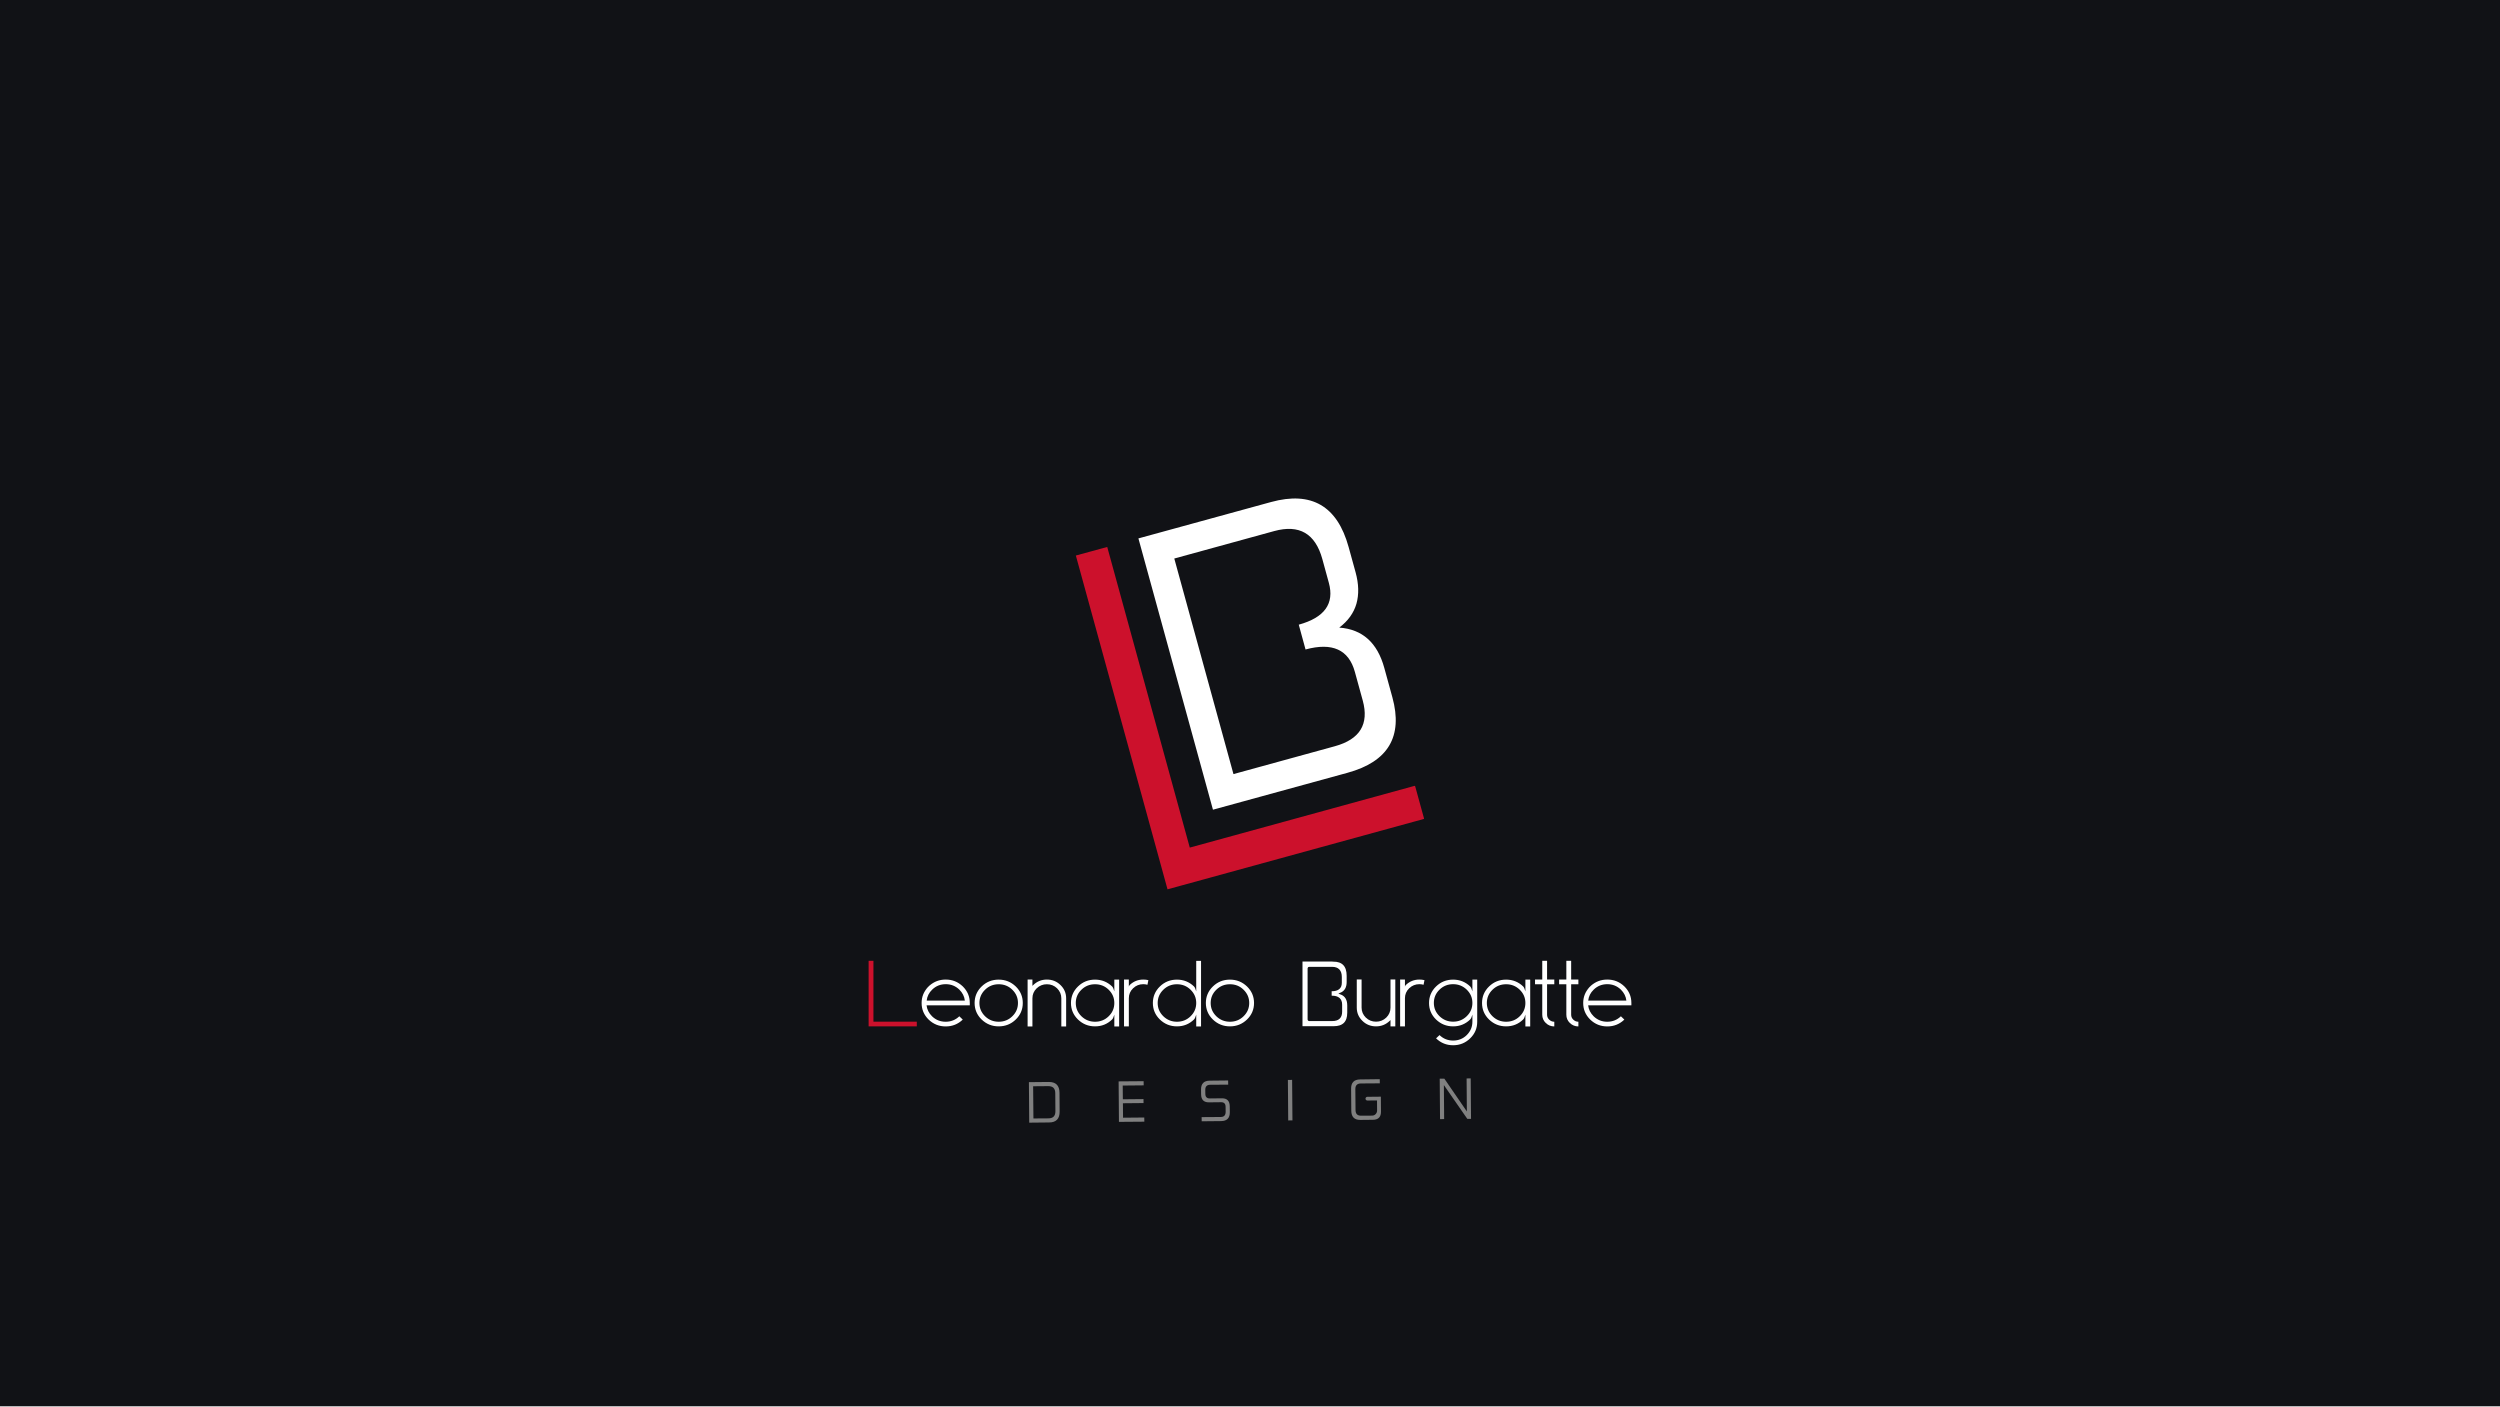
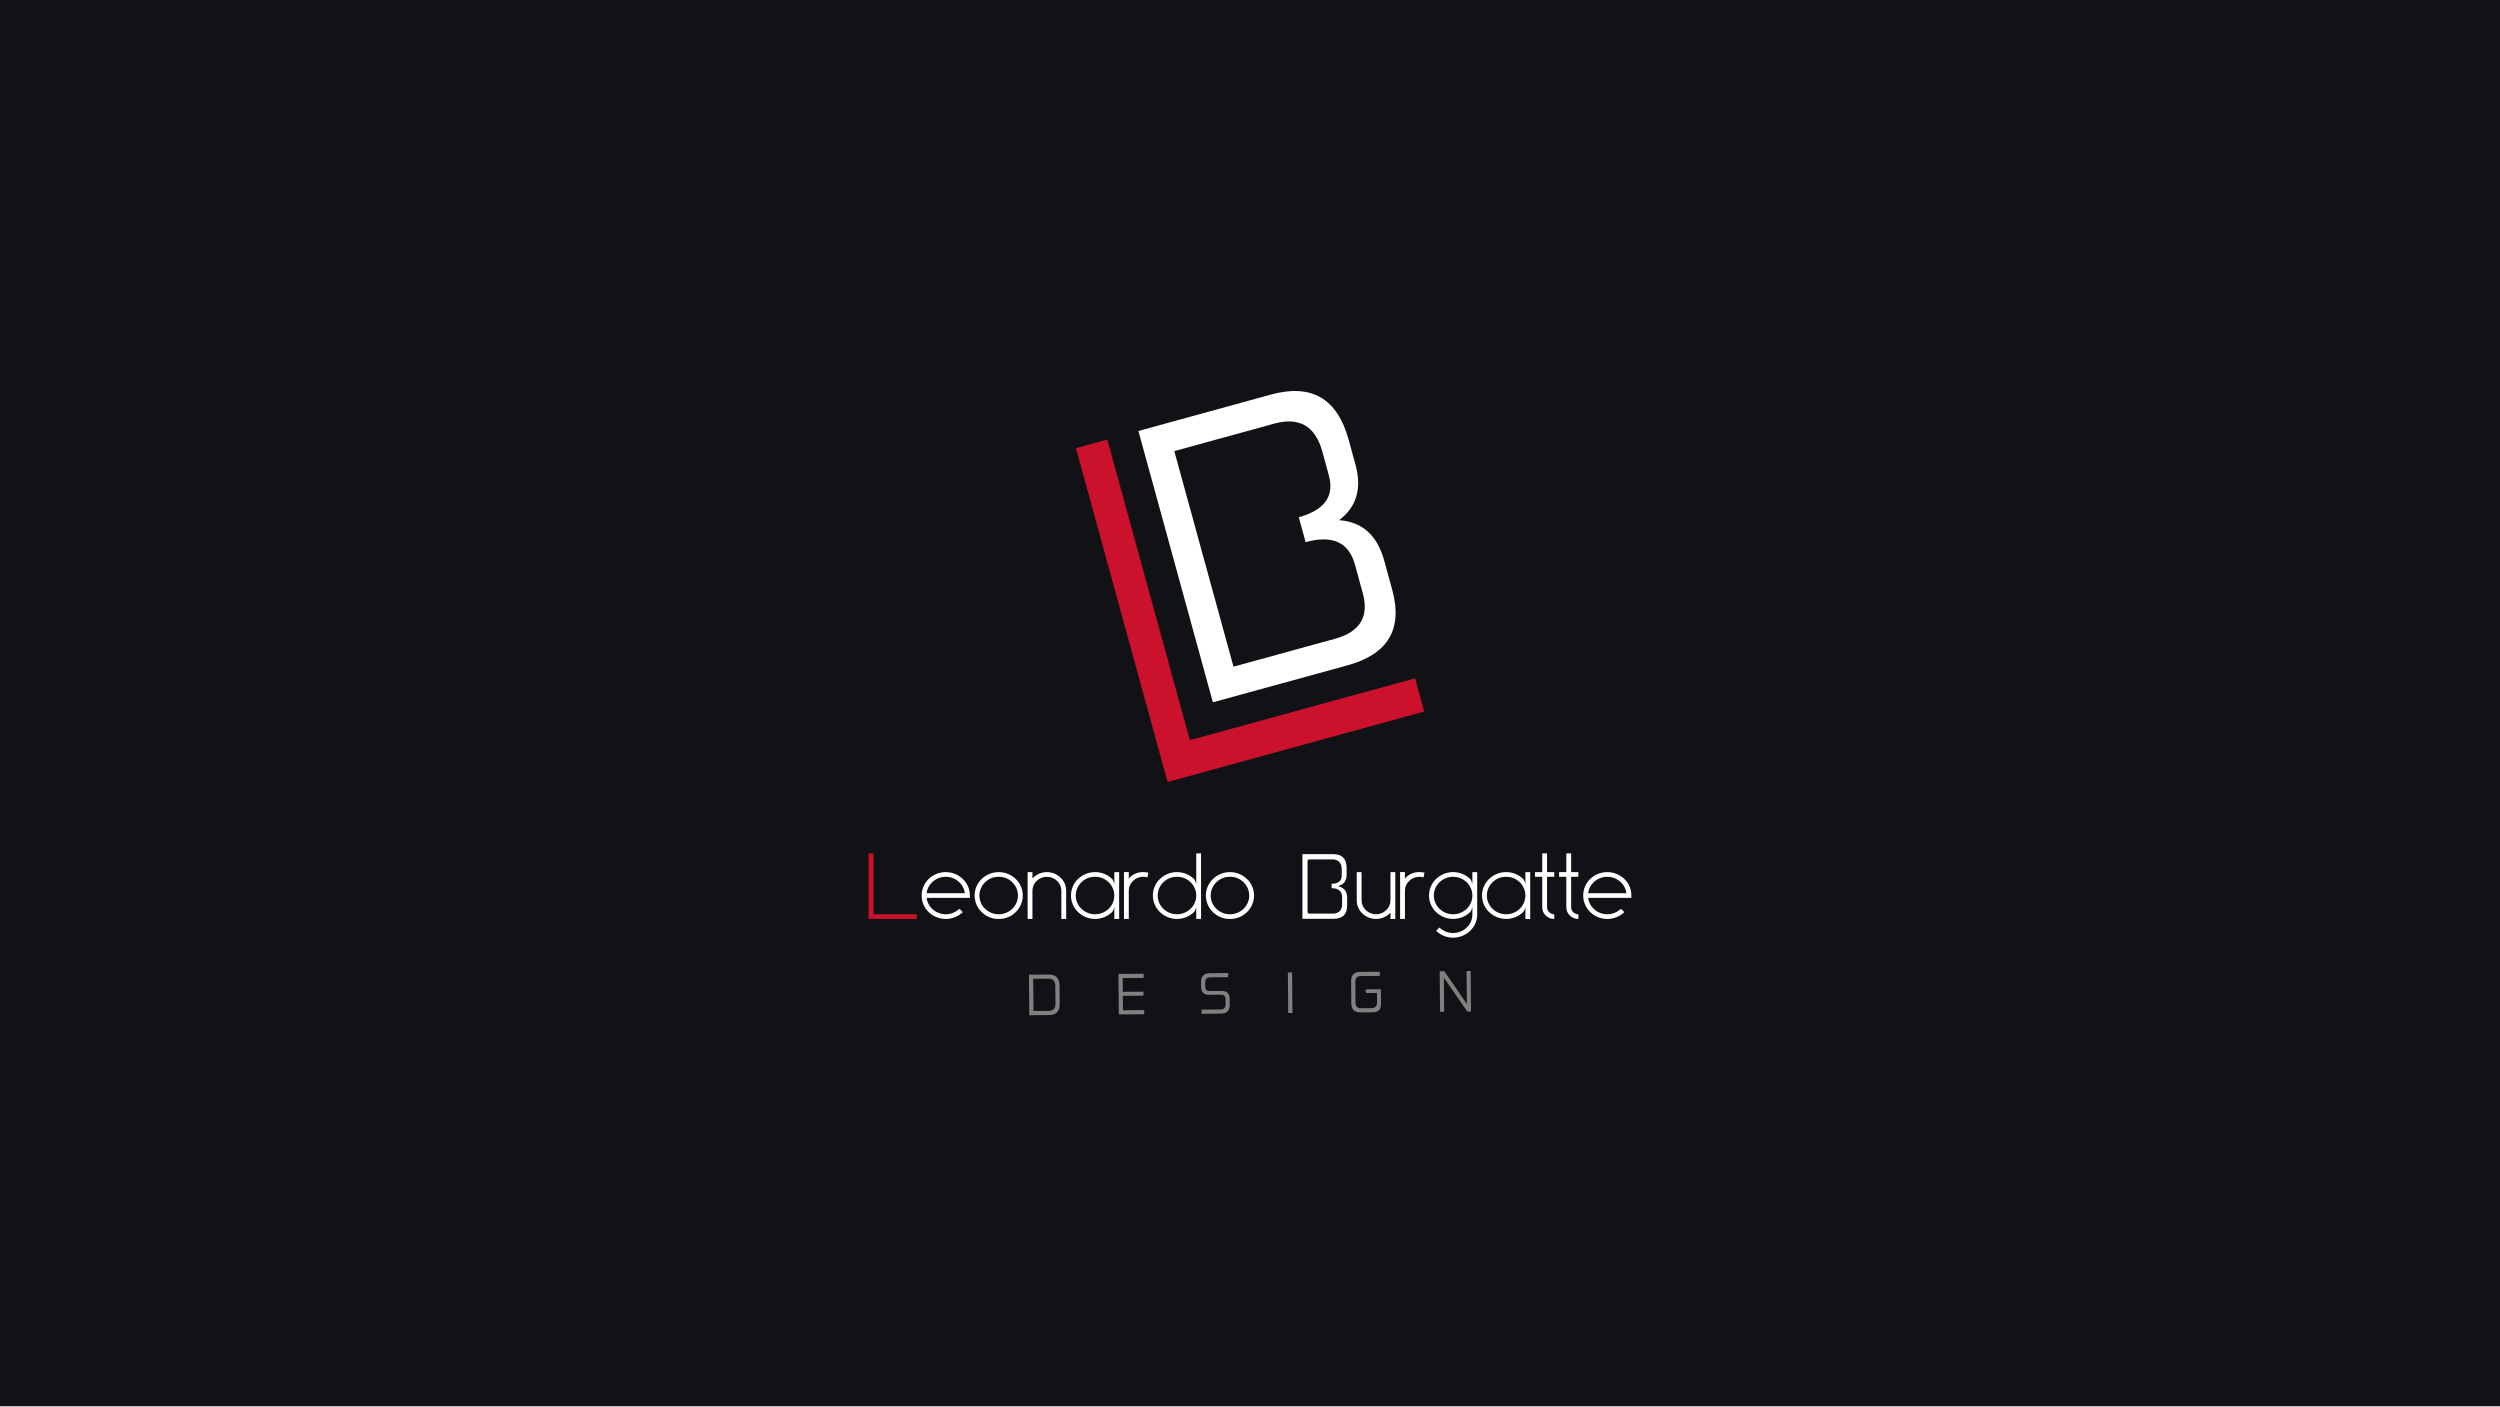
- <svg xmlns="http://www.w3.org/2000/svg" version="1.1" id="Layer_1" x="0px" y="0px" viewBox="0 0 3840 2160" style="enable-background:new 0 0 3840 2160;" xml:space="preserve">
-   <style type="text/css">
- 	.st0{fill:#111216;}
- 	.st1{fill:#808080;}
- 	.st2{fill:#CC112C;}
- 	.st3{fill:#FFFFFF;}
- 	.st4{fill:#FFFFFF;stroke:#111216;stroke-width:2.451;stroke-miterlimit:10;}
- </style>
-   <g>
-     <g id="Layer_2_1_">
-       <g id="Layer_1-2">
-         <rect class="st0" width="3840" height="2160" />
-       </g>
-     </g>
-     <g>
-       <g>
-         <g>
-           <g>
-             <g>
-               <g>
-                 <path class="st1" d="M1610.9,1661.9c10.9-0.1,16.4,5.4,16.5,16.6l0.2,28.8c0.1,11.1-5.3,16.8-16.2,16.8l-29.8,0.3l-0.1-6.4         l29.1-0.2c7-0.1,10.5-3.7,10.5-10.8l-0.2-28c-0.1-7.2-3.6-10.7-10.7-10.7l-23.3,0.2l0.5,55.8l-6.5,0.1l-0.5-62.2         L1610.9,1661.9z" />
-               </g>
-             </g>
-             <g>
-               <g>
-                 <path class="st1" d="M1756.6,1660.7l0.1,6.4l-32.2,0.3l0.2,21.1l31.7-0.3l0.1,6.1l-31.7,0.3l0.2,22.2l32.6-0.3l0.1,6.4         l-39,0.3l-0.5-62.2L1756.6,1660.7z" />
-               </g>
-             </g>
-             <g>
-               <g>
-                 <path class="st1" d="M1886.4,1659.6l0.1,6.4l-27.6,0.2c-5.1,0-7.7,2.7-7.6,8l0.1,6c0,4.7,2.4,7.1,7,7l18.3-0.2         c8.1-0.1,12.1,4,12.2,12.3l0.1,8.9c0.1,9.1-4.3,13.7-13.3,13.8l-29.9,0.3l-0.1-6.4l29.2-0.2c5.2,0,7.7-2.7,7.7-8l-0.1-7.7         c0-4.7-2.4-7.1-7-7l-18.4,0.2c-8.1,0.1-12.1-4-12.2-12.3l-0.1-7.2c-0.1-9.1,4.3-13.7,13.3-13.8L1886.4,1659.6z" />
-               </g>
-             </g>
-             <g>
-               <g>
-                 <path class="st1" d="M1984.7,1658.7l0.5,62.2l-6.5,0.1l-0.5-62.2L1984.7,1658.7z" />
-               </g>
-             </g>
-             <g>
-               <g>
-                 <path class="st1" d="M2119.3,1657.6l0.1,6.4l-29.1,0.2c-5.7,0-8.6,3-8.5,8.9l0.3,31.9c0,5.9,2.9,8.8,8.7,8.7l16.7-0.1         c4.3,0,7.7-3.5,7.7-7.8l-0.1-15.5l-14.8,0.1c-1.6,0-2.9-1.3-2.9-2.8l0,0c0-1.6,1.3-2.9,2.8-2.9l20.8-0.2l0.2,22.8         c0.1,8.4-4.1,12.7-12.4,12.7l-19.2,0.2c-9.3,0.1-13.9-4.6-14-14l-0.3-33.9c-0.1-9.4,4.5-14.2,13.8-14.3L2119.3,1657.6z" />
-               </g>
-             </g>
-             <g>
-               <g>
-                 <path class="st1" d="M2218.5,1656.8l34.6,50.4l-0.4-50.7l6.3-0.1l0.5,62.2l-5.7,0l-36-51.9l0.4,52.2l-6.3,0.1l-0.5-62.2         L2218.5,1656.8z" />
-               </g>
-             </g>
-           </g>
+ <svg xmlns="http://www.w3.org/2000/svg" viewBox="0 0 3840 2160">
+   <defs>
+     <style>.cls-1{fill:#111216;}.cls-2{fill:gray;}.cls-3{fill:#cc112c;}.cls-4,.cls-5{fill:#fff;}.cls-5{stroke:#111216;stroke-miterlimit:10;stroke-width:2.45px;}</style>
+   </defs>
+   <g id="Layer_2" data-name="Layer 2">
+     <g id="Layer_1-2" data-name="Layer 1">
+       <g id="Layer_2-2" data-name="Layer 2">
+         <g id="Layer_1-2-2" data-name="Layer 1-2">
+           <rect class="cls-1" width="3840" height="2160" />
        </g>
      </g>
-       <g>
-         <path class="st2" d="M2187.3,1257.1l-13.6-49.4c-0.1-0.4-0.6-0.7-1-0.6l-345.2,94.8l-126.8-461.8l-48.2,13.2l140.8,512.7     l20.8-5.7l372.6-102.3C2187.2,1258,2187.5,1257.6,2187.3,1257.1z" />
-         <g>
-           <g>
-             <path class="st3" d="M1952.4,771.1c62-17,101.7,6,119.1,69.2l10.7,38.8c4.9,17.9,5.3,33.9,1.3,48.2       c-4.1,14.2-12.9,26.5-26.4,36.7c35.5,2.5,58.6,23.2,69.2,62l12.4,45.1c16.5,60.1-6.4,98.8-68.9,115.9l-206.7,56.7L1748.6,827       L1952.4,771.1z M1994.9,959.5c39.6-10.9,55-32.3,46.2-64.3l-10-36.5c-10.8-39.2-35.4-53.5-73.8-43l-153.6,42.2l90.9,331.1       l155.8-42.8c38.4-10.6,52.7-33.9,42.8-70.1l-12.1-44c-9.4-34.3-34.7-45.7-75.8-34.5" />
-           </g>
-         </g>
-       </g>
-       <g>
-         <g>
-           <path class="st2" d="M1341.6,1475.8v93.5h66.6v7.2h-74v-100.7H1341.6z" />
-           <path class="st3" d="M1426.4,1515.1c6.8-6.5,7.2-7,1.4-1.3c7-6.1,15.2-9.2,24.8-9.2c10.2,0,18.9,3.5,26.2,10.5      c7.2,7.1,10.8,15.5,10.8,25.5v3.6h-66.4c0.7,6.4,3.6,12,8.4,16.8c5.8,5.6,12.7,8.4,20.9,8.4c8.2,0,15.2-2.8,21-8.4l5.3,5.1      c-7.3,7-16,10.5-26.2,10.5c-10.2,0-18.9-3.5-26.2-10.5c-7.2-7.1-10.8-15.5-10.8-25.5c0-9.3,3.2-17.3,9.5-24.1      C1419.3,1522.1,1419.7,1521.6,1426.4,1515.1z M1482,1536.9c-0.7-6.4-3.6-12-8.4-16.8c-5.8-5.6-12.8-8.4-20.9-8.4      c-8.2,0-15.2,2.8-20.9,8.4c-4.9,4.7-7.7,10.3-8.4,16.8H1482z" />
-           <path class="st3" d="M1534,1576.5c-10.2,0-18.9-3.5-26.2-10.5c-7.2-7-10.8-15.5-10.8-25.4c0-9.9,3.6-18.4,10.8-25.4      c7.2-7,15.9-10.5,26.2-10.5c10.2,0,18.9,3.5,26.2,10.5c7.2,7,10.8,15.5,10.8,25.4c0,9.9-3.6,18.4-10.8,25.4      C1553,1573,1544.2,1576.5,1534,1576.5z M1534,1511.8c-8.2,0-15.2,2.8-20.9,8.4c-5.8,5.6-8.7,12.4-8.7,20.4      c0,8,2.9,14.7,8.7,20.4c5.8,5.6,12.8,8.4,20.9,8.4c8.2,0,15.2-2.8,20.9-8.4c5.8-5.6,8.7-12.4,8.7-20.4c0-8-2.9-14.7-8.7-20.4      C1549.2,1514.6,1542.2,1511.8,1534,1511.8z" />
-           <path class="st3" d="M1578.4,1504.6h7.4v9.7c0.4-0.4,0.8-0.9,1.3-1.3c5.8-5.6,12.8-8.4,20.9-8.4c8.2,0,15.2,2.8,20.9,8.4      c5.8,5.6,8.7,12.4,8.7,20.4v43.2h-7.4v-43.2c0-5.9-2.2-11-6.5-15.3c-4.3-4.2-9.6-6.3-15.7-6.3c-6.1,0-11.3,2.1-15.7,6.3      c-4.3,4.2-6.5,9.3-6.5,15.3v43.2h-7.4V1504.6z" />
-           <path class="st3" d="M1711.6,1558.5c-1,3.7-2.2,6.2-3.4,7.4c-7.3,7.1-16,10.6-26.2,10.6c-10.2,0-18.9-3.5-26.2-10.5      c-7.2-7-10.8-15.5-10.8-25.4c0-9.9,3.6-18.4,10.8-25.4c7.2-7,15.9-10.5,26.2-10.5c10.2,0,18.9,3.5,26.2,10.5      c1.2,1.2,2.4,3.7,3.4,7.5v-18h7.4v71.9h-7.4V1558.5z M1682,1511.8c-8.2,0-15.2,2.8-20.9,8.4c-5.8,5.6-8.7,12.4-8.7,20.4      c0,8,2.9,14.7,8.7,20.4c5.8,5.6,12.8,8.4,20.9,8.4c8.2,0,15.2-2.8,20.9-8.4c5.8-5.6,8.7-12.4,8.7-20.4c0-8-2.9-14.7-8.7-20.4      C1697.2,1514.6,1690.2,1511.8,1682,1511.8z" />
-           <path class="st3" d="M1762.5,1512.6c-2-0.6-4.2-0.9-6.4-0.9c-6.1,0-11.3,2.1-15.7,6.3c-4.3,4.2-6.5,9.3-6.5,15.3v43.2h-7.4      v-71.9h7.4v10.8c0.4-1.2,0.8-1.9,1.3-2.4c5.8-5.6,12.8-8.4,20.9-8.4c2.8,0,5.4,0.3,7.8,0.9L1762.5,1512.6z" />
-           <path class="st3" d="M1837.4,1558.5c-1,3.7-2.2,6.2-3.4,7.4c-7.3,7.1-16,10.6-26.2,10.6c-10.2,0-18.9-3.5-26.2-10.5      c-7.2-7-10.8-15.5-10.8-25.4c0-9.9,3.6-18.4,10.8-25.4c7.2-7,15.9-10.5,26.2-10.5c10.2,0,18.9,3.5,26.2,10.5      c1.2,1.2,2.4,3.7,3.4,7.5v-46.8h7.4v100.7h-7.4V1558.5z M1807.8,1511.8c-8.2,0-15.2,2.8-20.9,8.4c-5.8,5.6-8.7,12.4-8.7,20.4      c0,8,2.9,14.7,8.7,20.4c5.8,5.6,12.8,8.4,20.9,8.4c8.2,0,15.2-2.8,20.9-8.4c5.8-5.6,8.7-12.4,8.7-20.4c0-8-2.9-14.7-8.7-20.4      C1823,1514.6,1816,1511.8,1807.8,1511.8z" />
-           <path class="st3" d="M1889.2,1576.5c-10.2,0-18.9-3.5-26.2-10.5c-7.2-7-10.8-15.5-10.8-25.4c0-9.9,3.6-18.4,10.8-25.4      c7.2-7,15.9-10.5,26.2-10.5c10.2,0,18.9,3.5,26.2,10.5c7.2,7,10.8,15.5,10.8,25.4c0,9.9-3.6,18.4-10.8,25.4      C1908.1,1573,1899.4,1576.5,1889.2,1576.5z M1889.2,1511.8c-8.2,0-15.2,2.8-20.9,8.4c-5.8,5.6-8.7,12.4-8.7,20.4      c0,8,2.9,14.7,8.7,20.4c5.8,5.6,12.8,8.4,20.9,8.4c8.2,0,15.2-2.8,20.9-8.4c5.8-5.6,8.7-12.4,8.7-20.4c0-8-2.9-14.7-8.7-20.4      C1904.4,1514.6,1897.4,1511.8,1889.2,1511.8z" />
-           <path class="st3" d="M2143.2,1576.5h-7.4v-9.7c-0.4,0.4-0.8,0.9-1.3,1.3c-5.8,5.6-12.8,8.4-20.9,8.4c-8.2,0-15.2-2.8-20.9-8.4      c-5.8-5.6-8.7-12.4-8.7-20.4v-43.2h7.4v43.2c0,5.9,2.2,11,6.5,15.3c4.3,4.2,9.6,6.3,15.7,6.3c6.1,0,11.3-2.1,15.7-6.3      c4.3-4.2,6.5-9.3,6.5-15.3v-43.2h7.4V1576.5z" />
-           <path class="st3" d="M2186.6,1512.6c-2-0.6-4.2-0.9-6.4-0.9c-6.1,0-11.3,2.1-15.7,6.3c-4.3,4.2-6.5,9.3-6.5,15.3v43.2h-7.4      v-71.9h7.4v10.8c0.4-1.2,0.8-1.9,1.3-2.4c5.8-5.6,12.8-8.4,20.9-8.4c2.8,0,5.4,0.3,7.8,0.9L2186.6,1512.6z" />
-           <path class="st3" d="M2261.6,1569.3v-10.8c-1,3.7-2.2,6.2-3.4,7.4c-7.3,7.1-16,10.6-26.2,10.6c-10.2,0-18.9-3.5-26.2-10.5      c-7.2-7-10.8-15.5-10.8-25.4c0-9.9,3.6-18.4,10.8-25.4c7.2-7,15.9-10.5,26.2-10.5c10.2,0,18.9,3.5,26.2,10.5      c1.2,1.2,2.4,3.7,3.4,7.5v-18h7.4v64.8c0,9.9-3.6,18.4-10.8,25.4c-7.3,7.1-16,10.6-26.2,10.6c-10.2,0-18.9-3.5-26.2-10.6l5.3-5      c5.8,5.6,12.8,8.4,20.9,8.4c8.2,0,15.2-2.8,20.9-8.4C2258.7,1584.1,2261.6,1577.3,2261.6,1569.3z M2252.9,1560.9      c5.8-5.6,8.7-12.4,8.7-20.4c0-8-2.9-14.7-8.7-20.4c-5.8-5.6-12.8-8.4-20.9-8.4c-8.2,0-15.2,2.8-20.9,8.4      c-5.8,5.6-8.7,12.4-8.7,20.4c0,8,2.9,14.7,8.7,20.4c5.8,5.6,12.8,8.4,20.9,8.4C2240.2,1569.3,2247.1,1566.5,2252.9,1560.9z" />
-           <path class="st3" d="M2343,1558.5c-1,3.7-2.2,6.2-3.4,7.4c-7.3,7.1-16,10.6-26.2,10.6c-10.2,0-18.9-3.5-26.2-10.5      c-7.2-7-10.8-15.5-10.8-25.4c0-9.9,3.6-18.4,10.8-25.4c7.2-7,15.9-10.5,26.2-10.5c10.2,0,18.9,3.5,26.2,10.5      c1.2,1.2,2.4,3.7,3.4,7.5v-18h7.4v71.9h-7.4V1558.5z M2313.4,1511.8c-8.2,0-15.2,2.8-20.9,8.4c-5.8,5.6-8.7,12.4-8.7,20.4      c0,8,2.9,14.7,8.7,20.4c5.8,5.6,12.8,8.4,20.9,8.4c8.2,0,15.2-2.8,20.9-8.4c5.8-5.6,8.7-12.4,8.7-20.4c0-8-2.9-14.7-8.7-20.4      C2328.5,1514.6,2321.6,1511.8,2313.4,1511.8z" />
-           <path class="st3" d="M2368.9,1504.6v-28.8h7.4v28.8h11.1v7.2h-11.1v46.8c0,3,1.1,5.5,3.3,7.6c2.2,2.1,4.8,3.2,7.8,3.2v7.2      c-5.1,0-9.5-1.8-13.1-5.3c-3.6-3.5-5.4-7.7-5.4-12.7v-46.8h-11.1v-7.2H2368.9z" />
-           <path class="st3" d="M2405.9,1504.6v-28.8h7.4v28.8h11.1v7.2h-11.1v46.8c0,3,1.1,5.5,3.3,7.6c2.2,2.1,4.8,3.2,7.8,3.2v7.2      c-5.1,0-9.5-1.8-13.1-5.3c-3.6-3.5-5.4-7.7-5.4-12.7v-46.8h-11.1v-7.2H2405.9z" />
-           <path class="st3" d="M2442.6,1515.1c6.8-6.5,7.2-7,1.4-1.3c7-6.1,15.2-9.2,24.8-9.2c10.2,0,18.9,3.5,26.2,10.5      c7.2,7.1,10.8,15.5,10.8,25.5v3.6h-66.4c0.7,6.4,3.6,12,8.4,16.8c5.8,5.6,12.7,8.4,20.9,8.4c8.2,0,15.2-2.8,21-8.4l5.3,5.1      c-7.3,7-16,10.5-26.2,10.5c-10.2,0-18.9-3.5-26.2-10.5c-7.2-7.1-10.8-15.5-10.8-25.5c0-9.3,3.2-17.3,9.5-24.1      C2435.4,1522.1,2435.9,1521.6,2442.6,1515.1z M2498.1,1536.9c-0.7-6.4-3.6-12-8.4-16.8c-5.8-5.6-12.8-8.4-20.9-8.4      c-8.2,0-15.2,2.8-20.9,8.4c-4.9,4.7-7.7,10.3-8.4,16.8H2498.1z" />
-         </g>
-         <path class="st4" d="M2047.7,1475.8c14.7,0,22,7.7,22,23.1v9.5c0,4.4-0.9,8-2.6,11c-1.8,3-4.4,5.2-8,6.7     c7.7,2.8,11.5,8.9,11.5,18.4v11c0,14.7-7.4,22-22.2,22h-48c-0.5,0-1-0.4-1-1v-99.8c0-0.6,0.4-1,1-1H2047.7z M2009.7,1566.1     c0,0.6,0.4,1,1,1h35.9c9.1,0,13.7-4.4,13.7-13.2v-10.7c0-8.4-4.9-12.6-14.6-12.6h-0.5c-0.5,0-1-0.4-1-1v-7.3c0-0.6,0.4-1,1-1h0.5     c9.4,0,14.1-3.9,14.1-11.7v-8.9c0-9.6-4.6-14.4-13.7-14.4h-35.4c-0.5,0-1,0.4-1,1V1566.1z" />
-       </g>
+       <path class="cls-2" d="M1610.93,1496.89q16.36-.14,16.51,16.57l.24,28.81q.15,16.73-16.22,16.85l-29.77.25-.06-6.39,29.09-.25q10.58-.09,10.48-10.83l-.24-28q-.09-10.74-10.66-10.65l-23.27.2.47,55.83-6.48.06-.52-62.23Z" />
+       <path class="cls-2" d="M1756.62,1495.66l.05,6.39-32.22.27.18,21.15,31.71-.27.05,6.14-31.71.26.19,22.17,32.56-.28.06,6.4-39,.33-.53-62.24Z" />
+       <path class="cls-2" d="M1886.45,1494.56l0,6.39-27.62.24q-7.67.06-7.6,8l0,6q.06,7.08,7,7l18.33-.15q12.11-.1,12.21,12.26l.08,8.86q.1,13.65-13.27,13.76l-29.93.25,0-6.39,29.24-.25q7.75-.06,7.69-8l-.06-7.67q-.06-7.07-7-7l-18.41.16q-12.11.1-12.21-12.26l-.06-7.16q-.12-13.63,13.27-13.75Z" />
+       <path class="cls-2" d="M1984.65,1493.73l.53,62.23-6.48,0-.53-62.23Z" />
+       <path class="cls-2" d="M2119.34,1492.59l.06,6.39-29.07.25q-8.61.07-8.54,8.85l.27,31.88q.08,8.79,8.69,8.71l16.7-.14a7.77,7.77,0,0,0,7.7-7.82l-.13-15.52-14.8.13a2.87,2.87,0,0,1-2.88-2.83h0a2.86,2.86,0,0,1,2.84-2.88l20.84-.18.19,22.76q.11,12.61-12.42,12.72l-19.18.17q-13.91.11-14-14l-.29-33.93q-.12-14.14,13.78-14.27Z" />
+       <path class="cls-2" d="M2218.48,1491.75l34.62,50.43-.43-50.72,6.31,0,.52,62.23-5.71,0-36-51.88.44,52.18-6.3,0-.53-62.23Z" />
+       <path class="cls-3" d="M2187.34,1092.13l-13.57-49.44a.8.8,0,0,0-1-.56l-345.2,94.78L1700.81,675.15l-48.18,13.22,140.78,512.75,20.76-5.7,372.61-102.31A.79.79,0,0,0,2187.34,1092.13Z" />
+       <path class="cls-4" d="M1952.38,606q93-25.54,119.07,69.22l10.66,38.82q7.36,26.83,1.25,48.15T2056.92,799q53.2,3.81,69.21,62l12.38,45.1q24.76,90.21-68.86,115.9L1863,1078.73,1748.59,662Zm42.54,188.46q59.36-16.31,46.2-64.26l-10-36.53q-16.14-58.79-73.8-43L1803.73,692.9l90.9,331.1,155.85-42.79q57.64-15.83,42.77-70.06l-12.07-44q-14.11-51.37-75.76-34.45" />
+       <path class="cls-3" d="M1341.64,1310.78v93.53h66.6v7.2h-74V1310.78Z" />
+       <path class="cls-4" d="M1426.44,1350.06q10.14-9.78,1.41-1.29a37.94,37.94,0,0,1,51,1.29,34.37,34.37,0,0,1,10.8,25.47v3.6h-66.37a27.11,27.11,0,0,0,8.44,16.76,30.25,30.25,0,0,0,41.88,0l5.25,5.11a37.9,37.9,0,0,1-52.39,0,35.42,35.42,0,0,1-1.33-49.57Q1416.38,1359.92,1426.44,1350.06Zm55.57,21.88a27.2,27.2,0,0,0-8.43-16.77,30.27,30.27,0,0,0-41.88,0,27.16,27.16,0,0,0-8.44,16.77Z" />
+       <path class="cls-4" d="M1534,1411.51a36.16,36.16,0,0,1-26.15-10.54,35.24,35.24,0,0,1,0-50.87,37.72,37.72,0,0,1,52.31,0,35.26,35.26,0,0,1,0,50.87A36.2,36.2,0,0,1,1534,1411.51Zm0-64.75a28.94,28.94,0,0,0-20.94,8.41,28.26,28.26,0,0,0,0,40.72,30.25,30.25,0,0,0,41.88,0,28.26,28.26,0,0,0,0-40.72A28.94,28.94,0,0,0,1534,1346.76Z" />
+       <path class="cls-4" d="M1578.43,1339.56h7.4v9.71q.59-.64,1.26-1.29a30.25,30.25,0,0,1,41.88,0,27.36,27.36,0,0,1,8.66,20.36v43.17h-7.4v-43.17a20.5,20.5,0,0,0-6.51-15.25,22.61,22.61,0,0,0-31.38,0,20.5,20.5,0,0,0-6.51,15.25v43.17h-7.4Z" />
+       <path class="cls-4" d="M1711.63,1393.52q-1.56,5.61-3.41,7.41a37.72,37.72,0,0,1-52.35,0,35.26,35.26,0,0,1,0-50.87,37.82,37.82,0,0,1,52.35,0q1.85,1.88,3.41,7.49v-18H1719v72h-7.39Zm-29.6-46.76a29,29,0,0,0-21,8.41,28.29,28.29,0,0,0,0,40.72,30.26,30.26,0,0,0,41.89,0,28.26,28.26,0,0,0,0-40.72A29,29,0,0,0,1682,1346.76Z" />
+       <path class="cls-4" d="M1762.46,1347.62a23.25,23.25,0,0,0-6.44-.86,21.69,21.69,0,0,0-15.68,6.33,20.47,20.47,0,0,0-6.52,15.25v43.17h-7.4v-72h7.4v10.79a6.32,6.32,0,0,1,1.26-2.37,28.94,28.94,0,0,1,20.94-8.42,31.68,31.68,0,0,1,7.85.94Z" />
+       <path class="cls-4" d="M1837.42,1393.52q-1.56,5.61-3.4,7.41a37.73,37.73,0,0,1-52.36,0,35.26,35.26,0,0,1,0-50.87,37.84,37.84,0,0,1,52.36,0q1.85,1.88,3.4,7.49v-46.77h7.4v100.73h-7.4Zm-29.6-46.76a28.94,28.94,0,0,0-20.94,8.41,28.26,28.26,0,0,0,0,40.72,30.25,30.25,0,0,0,41.88,0,28.26,28.26,0,0,0,0-40.72A28.94,28.94,0,0,0,1807.82,1346.76Z" />
+       <path class="cls-4" d="M1889.22,1411.51a36.2,36.2,0,0,1-26.16-10.54,35.26,35.26,0,0,1,0-50.87,37.73,37.73,0,0,1,52.32,0,35.26,35.26,0,0,1,0,50.87A36.2,36.2,0,0,1,1889.22,1411.51Zm0-64.75a28.94,28.94,0,0,0-20.94,8.41,28.26,28.26,0,0,0,0,40.72,30.25,30.25,0,0,0,41.88,0,28.26,28.26,0,0,0,0-40.72A28.94,28.94,0,0,0,1889.22,1346.76Z" />
+       <path class="cls-4" d="M2143.17,1411.51h-7.4v-9.72c-.39.43-.81.87-1.25,1.3a30.26,30.26,0,0,1-41.89,0,27.35,27.35,0,0,1-8.65-20.36v-43.17h7.4v43.17a20.5,20.5,0,0,0,6.51,15.25,22.6,22.6,0,0,0,31.37,0,20.5,20.5,0,0,0,6.51-15.25v-43.17h7.4Z" />
+       <path class="cls-4" d="M2186.61,1347.62a23.25,23.25,0,0,0-6.44-.86,21.67,21.67,0,0,0-15.68,6.33,20.47,20.47,0,0,0-6.52,15.25v43.17h-7.4v-72h7.4v10.79a6.32,6.32,0,0,1,1.26-2.37,28.94,28.94,0,0,1,20.94-8.42,31.68,31.68,0,0,1,7.85.94Z" />
+       <path class="cls-4" d="M2261.57,1404.31v-10.79q-1.56,5.61-3.4,7.41a37.73,37.73,0,0,1-52.36,0,35.26,35.26,0,0,1,0-50.87,37.84,37.84,0,0,1,52.36,0q1.85,1.88,3.4,7.49v-18h7.4v64.75a34.14,34.14,0,0,1-10.8,25.4,37.74,37.74,0,0,1-52.39,0l5.25-5a30.25,30.25,0,0,0,41.88,0A27.36,27.36,0,0,0,2261.57,1404.31Zm-8.66-8.42a28.26,28.26,0,0,0,0-40.72,30.27,30.27,0,0,0-41.88,0,28.26,28.26,0,0,0,0,40.72,30.25,30.25,0,0,0,41.88,0Z" />
+       <path class="cls-4" d="M2343,1393.52q-1.56,5.61-3.41,7.41a37.72,37.72,0,0,1-52.35,0,35.26,35.26,0,0,1,0-50.87,37.82,37.82,0,0,1,52.35,0q1.84,1.88,3.41,7.49v-18h7.39v72H2343Zm-29.6-46.76a28.94,28.94,0,0,0-20.94,8.41,28.26,28.26,0,0,0,0,40.72,30.25,30.25,0,0,0,41.88,0,28.26,28.26,0,0,0,0-40.72A29,29,0,0,0,2313.37,1346.76Z" />
+       <path class="cls-4" d="M2368.86,1339.56v-28.78h7.4v28.78h11.1v7.2h-11.1v46.76a10.27,10.27,0,0,0,3.26,7.63,10.83,10.83,0,0,0,7.84,3.16v7.2a18,18,0,0,1-13.09-5.26,17.06,17.06,0,0,1-5.41-12.73v-46.76h-11.09v-7.2Z" />
+       <path class="cls-4" d="M2405.86,1339.56v-28.78h7.4v28.78h11.1v7.2h-11.1v46.76a10.27,10.27,0,0,0,3.26,7.63,10.83,10.83,0,0,0,7.84,3.16v7.2a18.09,18.09,0,0,1-13.1-5.26,17.09,17.09,0,0,1-5.4-12.73v-46.76h-11.1v-7.2Z" />
+       <path class="cls-4" d="M2442.57,1350.06q10.13-9.78,1.4-1.29a38,38,0,0,1,51,1.29,34.37,34.37,0,0,1,10.8,25.47v3.6h-66.38a27.16,27.16,0,0,0,8.44,16.76,30.25,30.25,0,0,0,41.88,0L2495,1401a37.9,37.9,0,0,1-52.39,0,35.41,35.41,0,0,1-1.34-49.57Q2432.5,1359.92,2442.57,1350.06Zm55.57,21.88a27.16,27.16,0,0,0-8.44-16.77,30.27,30.27,0,0,0-41.88,0,27.21,27.21,0,0,0-8.44,16.77Z" />
+       <path class="cls-5" d="M2047.65,1310.76q22,0,22,23.15v9.48a21.4,21.4,0,0,1-2.63,11,16.05,16.05,0,0,1-8.05,6.69q11.49,4.19,11.49,18.41v11q0,22-22.16,22h-48a1,1,0,0,1-1-1v-99.8a1,1,0,0,1,1-1Zm-38,90.34a1,1,0,0,0,1,1h35.93q13.65,0,13.65-13.25v-10.74q0-12.54-14.6-12.55h-.48a1,1,0,0,1-1-1v-7.35a1,1,0,0,1,1-1h.48q14.05,0,14.06-11.71v-8.93q0-14.36-13.65-14.36h-35.39a1,1,0,0,0-1,1Z" />
    </g>
  </g>
</svg>
